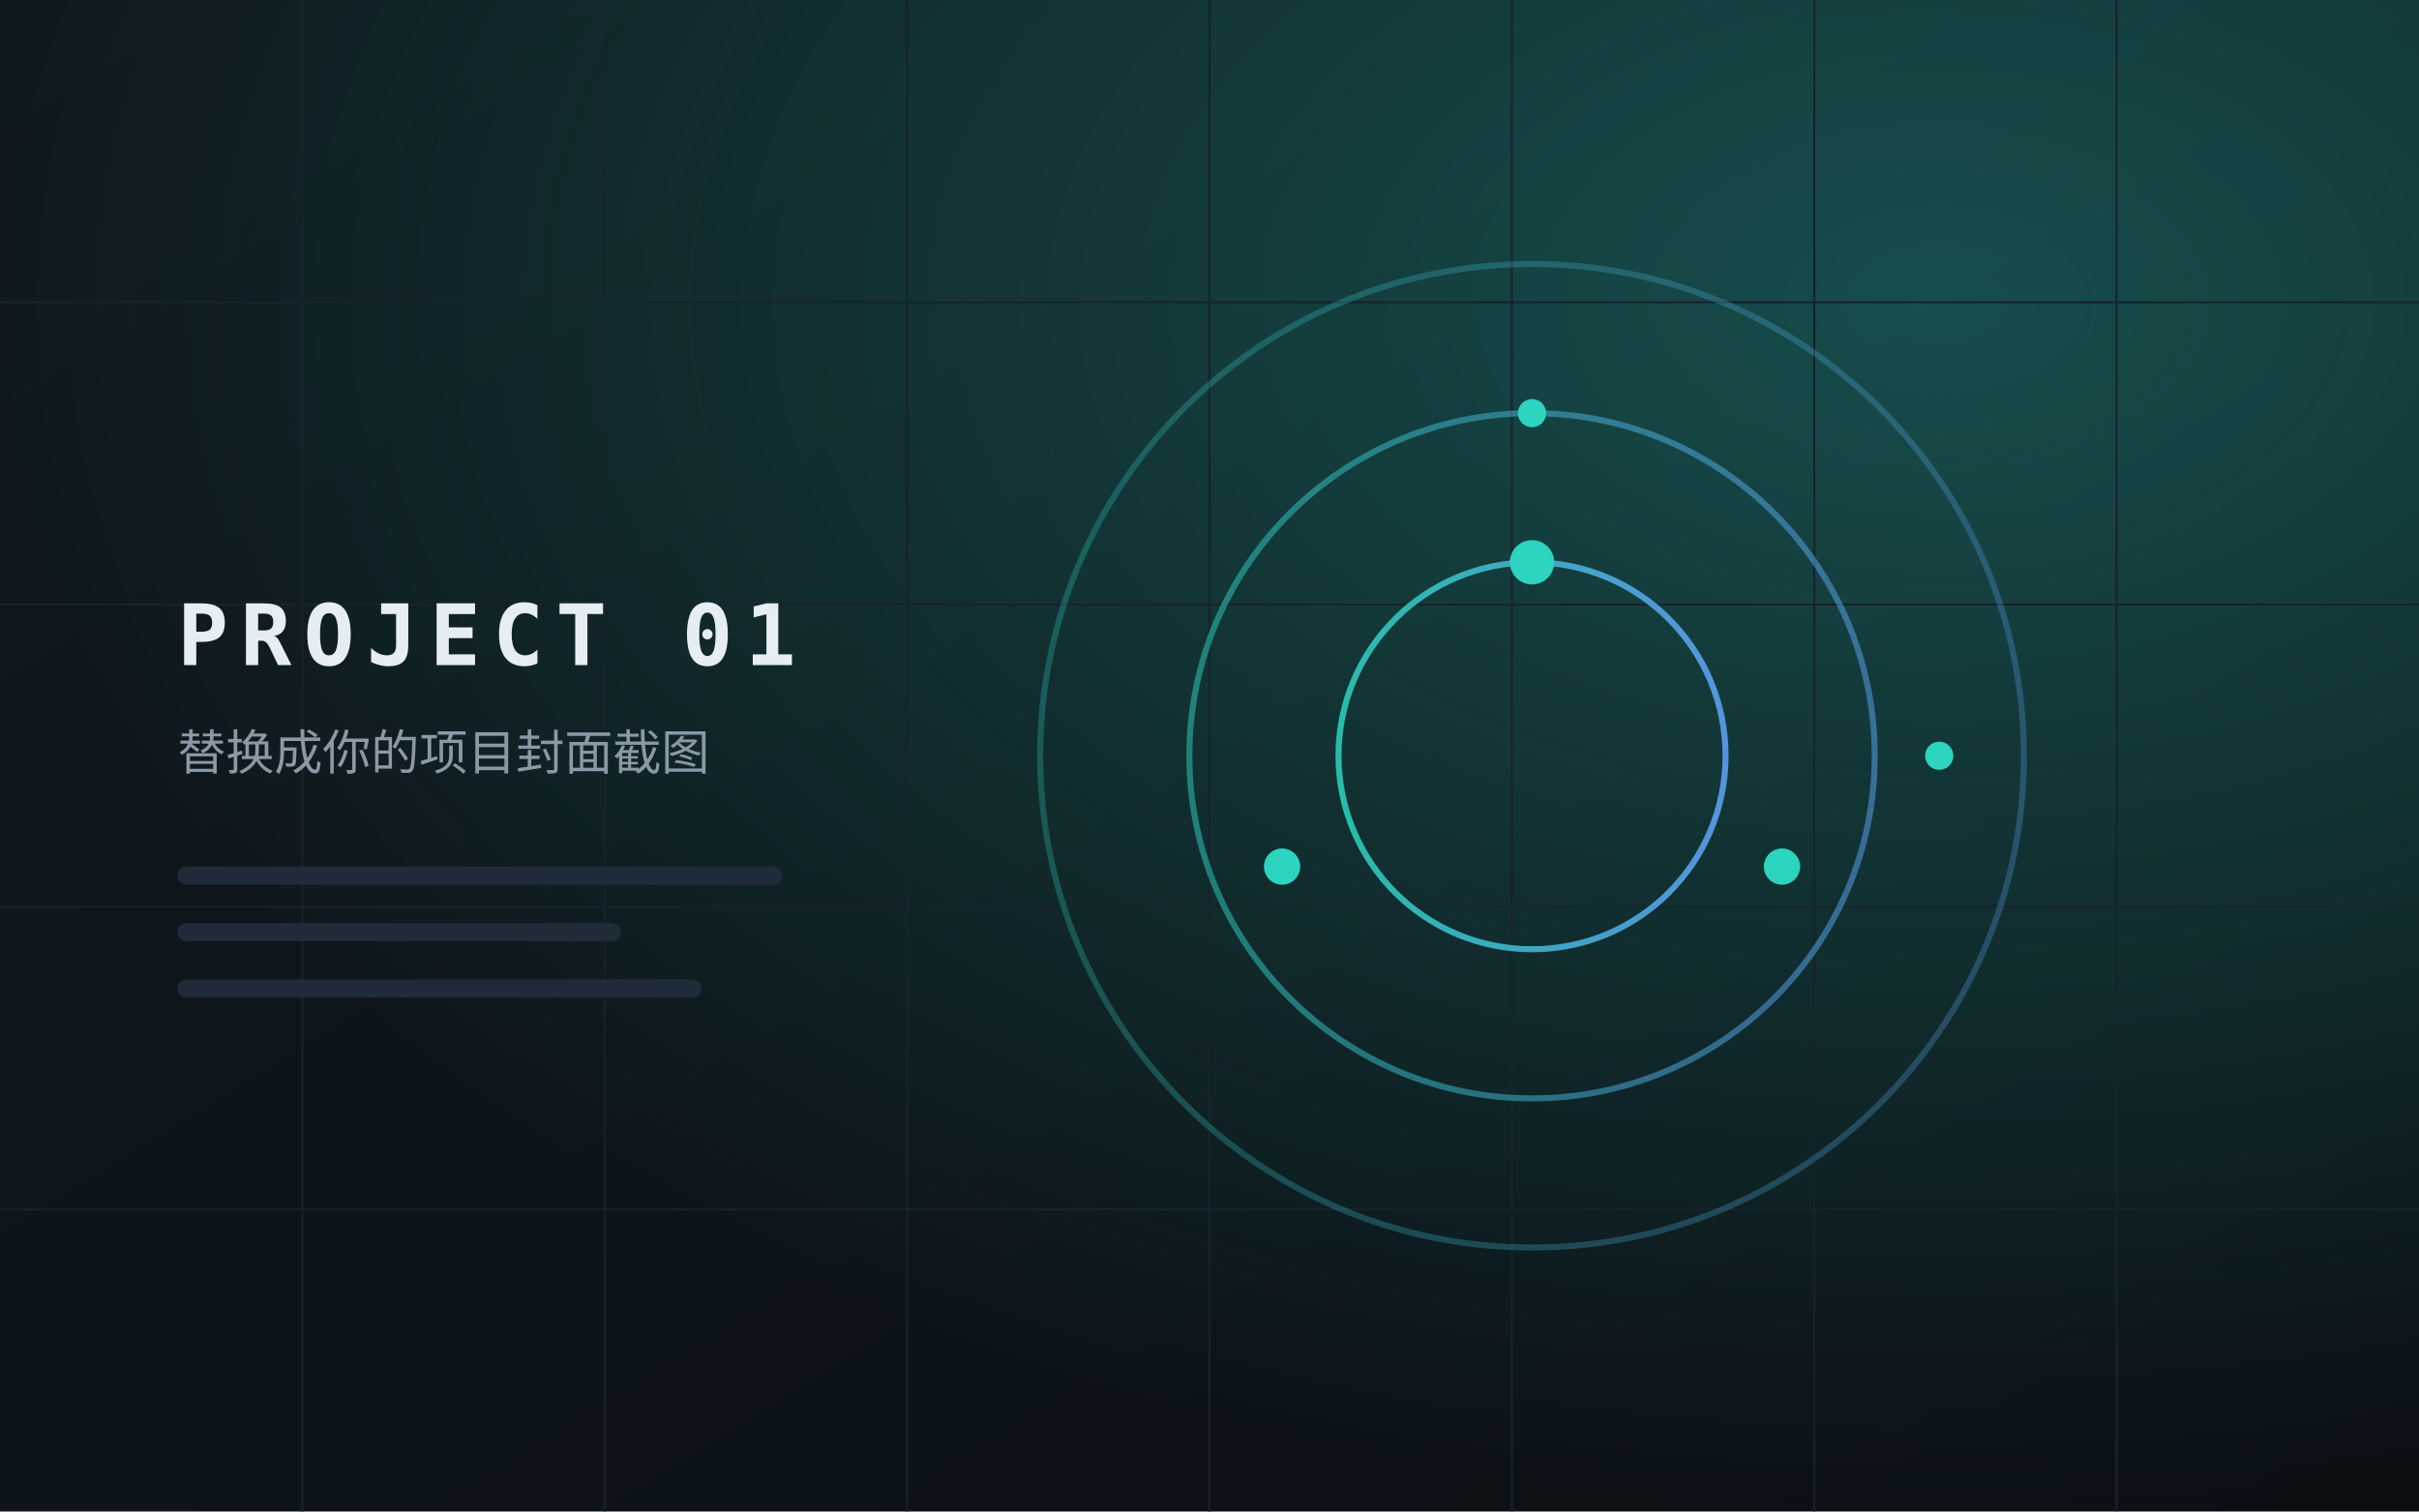
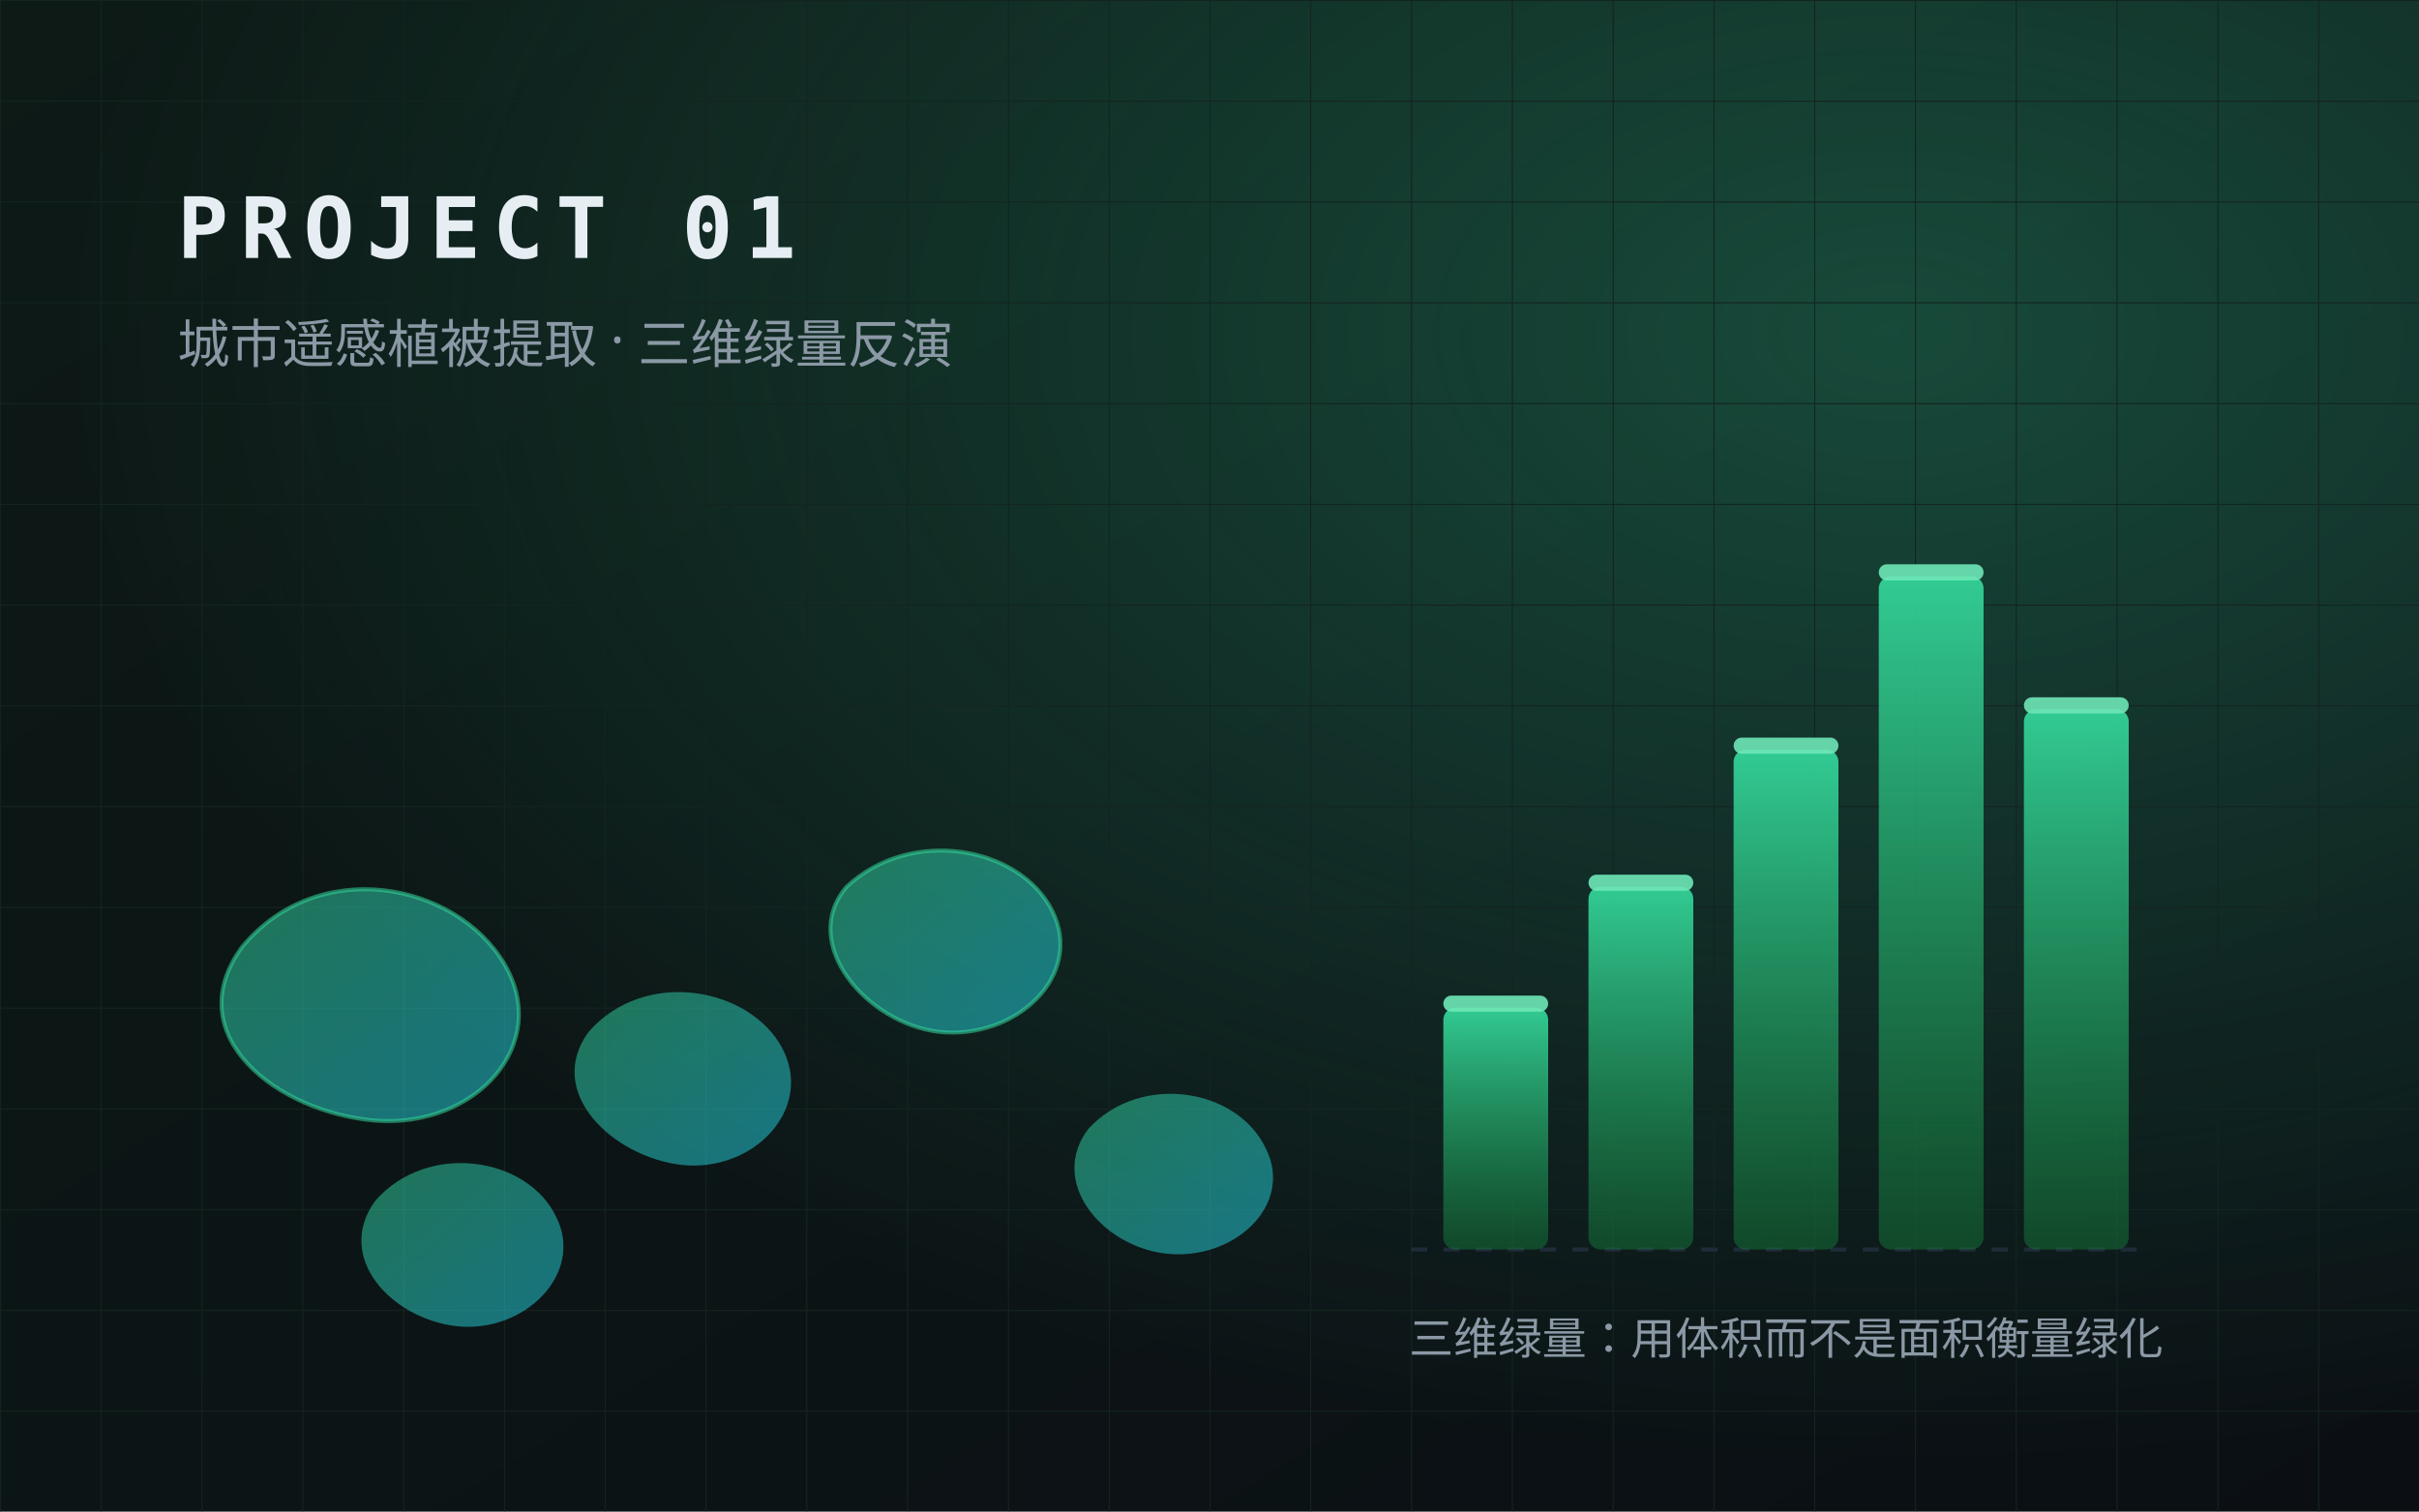
- <svg xmlns="http://www.w3.org/2000/svg" viewBox="0 0 1200 750" width="1200" height="750" role="img" aria-label="项目封面占位图：分布式服务拓扑">
+ <svg xmlns="http://www.w3.org/2000/svg" viewBox="0 0 1200 750" width="1200" height="750" role="img" aria-label="项目封面：城市遥感植被提取与三维绿量反演">
  <defs>
    <linearGradient id="p1bg" x1="0" y1="0" x2="1" y2="1">
-       <stop offset="0" stop-color="#0f1a20" />
+       <stop offset="0" stop-color="#0d1a16" />
      <stop offset="1" stop-color="#0b0f14" />
    </linearGradient>
-     <radialGradient id="p1glow" cx="0.8" cy="0.2" r="0.8">
-       <stop offset="0" stop-color="#2dd4bf" stop-opacity="0.3" />
-       <stop offset="1" stop-color="#2dd4bf" stop-opacity="0" />
+     <radialGradient id="p1glow" cx="0.78" cy="0.22" r="0.75">
+       <stop offset="0" stop-color="#34d399" stop-opacity="0.28" />
+       <stop offset="1" stop-color="#34d399" stop-opacity="0" />
    </radialGradient>
-     <linearGradient id="p1line" x1="0" y1="0" x2="1" y2="0">
-       <stop offset="0" stop-color="#2dd4bf" />
-       <stop offset="1" stop-color="#60a5fa" />
+     <linearGradient id="p1patch" x1="0" y1="0" x2="1" y2="1">
+       <stop offset="0" stop-color="#34d399" />
+       <stop offset="1" stop-color="#22d3ee" />
    </linearGradient>
+     <linearGradient id="p1bar" x1="0" y1="1" x2="0" y2="0">
+       <stop offset="0" stop-color="#15803d" stop-opacity="0.45" />
+       <stop offset="1" stop-color="#34d399" stop-opacity="0.95" />
+     </linearGradient>
+     <pattern id="p1grid" width="50" height="50" patternUnits="userSpaceOnUse">
+       <path d="M50 0H0V50" fill="none" stroke="#132420" stroke-width="1" />
+     </pattern>
  </defs>
  <rect width="1200" height="750" fill="url(#p1bg)" />
  <rect width="1200" height="750" fill="url(#p1glow)" />
-   <g stroke="#17222c" stroke-width="1">
-     <path d="M0 150H1200M0 300H1200M0 450H1200M0 600H1200M150 0V750M300 0V750M450 0V750M600 0V750M750 0V750M900 0V750M1050 0V750" />
+   <rect width="1200" height="750" fill="url(#p1grid)" />
+   <text x="88" y="128" font-family="ui-monospace, Consolas, monospace" font-size="42" font-weight="700" letter-spacing="6" fill="#e6edf3">PROJECT 01</text>
+   <text x="88" y="180" font-family="'Microsoft YaHei', 'PingFang SC', sans-serif" font-size="26" fill="#8b98a5">城市遥感植被提取 · 三维绿量反演</text>
+   <g fill="url(#p1patch)" opacity="0.5">
+     <path d="M120 470 C158 424 226 438 250 478 C274 518 236 560 186 556 C138 552 88 514 120 470 Z" />
+     <path d="M292 512 C320 480 372 490 388 520 C404 550 374 582 338 578 C304 574 270 542 292 512 Z" />
+     <path d="M186 596 C212 566 262 574 276 604 C290 632 260 662 226 658 C194 654 166 624 186 596 Z" />
+     <path d="M420 440 C452 410 506 420 522 452 C538 484 504 516 466 512 C430 508 396 468 420 440 Z" />
+     <path d="M540 560 C566 532 614 540 628 570 C642 598 612 626 578 622 C546 618 520 586 540 560 Z" />
  </g>
-   <g fill="none" stroke="url(#p1line)" stroke-width="3" stroke-opacity="0.85">
-     <circle cx="760" cy="375" r="96" />
-     <circle cx="760" cy="375" r="170" stroke-opacity="0.5" />
-     <circle cx="760" cy="375" r="244" stroke-opacity="0.28" />
+   <g fill="none" stroke="#34d399" stroke-width="2" stroke-opacity="0.55">
+     <path d="M120 470 C158 424 226 438 250 478 C274 518 236 560 186 556 C138 552 88 514 120 470 Z" />
+     <path d="M420 440 C452 410 506 420 522 452 C538 484 504 516 466 512 C430 508 396 468 420 440 Z" />
  </g>
-   <g fill="#2dd4bf">
-     <circle cx="760" cy="279" r="11" />
-     <circle cx="884" cy="430" r="9" />
-     <circle cx="636" cy="430" r="9" />
-     <circle cx="760" cy="205" r="7" />
-     <circle cx="962" cy="375" r="7" />
+   <g stroke="#1f2b38" stroke-width="2" stroke-dasharray="8 8">
+     <path d="M700 620 H1060" />
  </g>
-   <g font-family="ui-monospace, Consolas, monospace" fill="#e6edf3">
-     <text x="88" y="330" font-size="42" font-weight="700" letter-spacing="6">PROJECT 01</text>
-     <text x="88" y="382" font-size="24" fill="#8b98a5">替换成你的项目封面截图</text>
+   <g fill="url(#p1bar)">
+     <rect x="716" y="500" width="52" height="120" rx="6" />
+     <rect x="788" y="440" width="52" height="180" rx="6" />
+     <rect x="860" y="372" width="52" height="248" rx="6" />
+     <rect x="932" y="286" width="52" height="334" rx="6" />
+     <rect x="1004" y="352" width="52" height="268" rx="6" />
  </g>
-   <g fill="#1f2b38">
-     <rect x="88" y="430" width="300" height="9" rx="4.5" />
-     <rect x="88" y="458" width="220" height="9" rx="4.5" />
-     <rect x="88" y="486" width="260" height="9" rx="4.5" />
+   <g fill="#6ee7b7" opacity="0.9">
+     <rect x="716" y="494" width="52" height="8" rx="4" />
+     <rect x="788" y="434" width="52" height="8" rx="4" />
+     <rect x="860" y="366" width="52" height="8" rx="4" />
+     <rect x="932" y="280" width="52" height="8" rx="4" />
+     <rect x="1004" y="346" width="52" height="8" rx="4" />
  </g>
+   <text x="886" y="672" font-family="'Microsoft YaHei', 'PingFang SC', sans-serif" font-size="22" fill="#8b98a5" text-anchor="middle">三维绿量：用体积而不是面积衡量绿化</text>
</svg>
